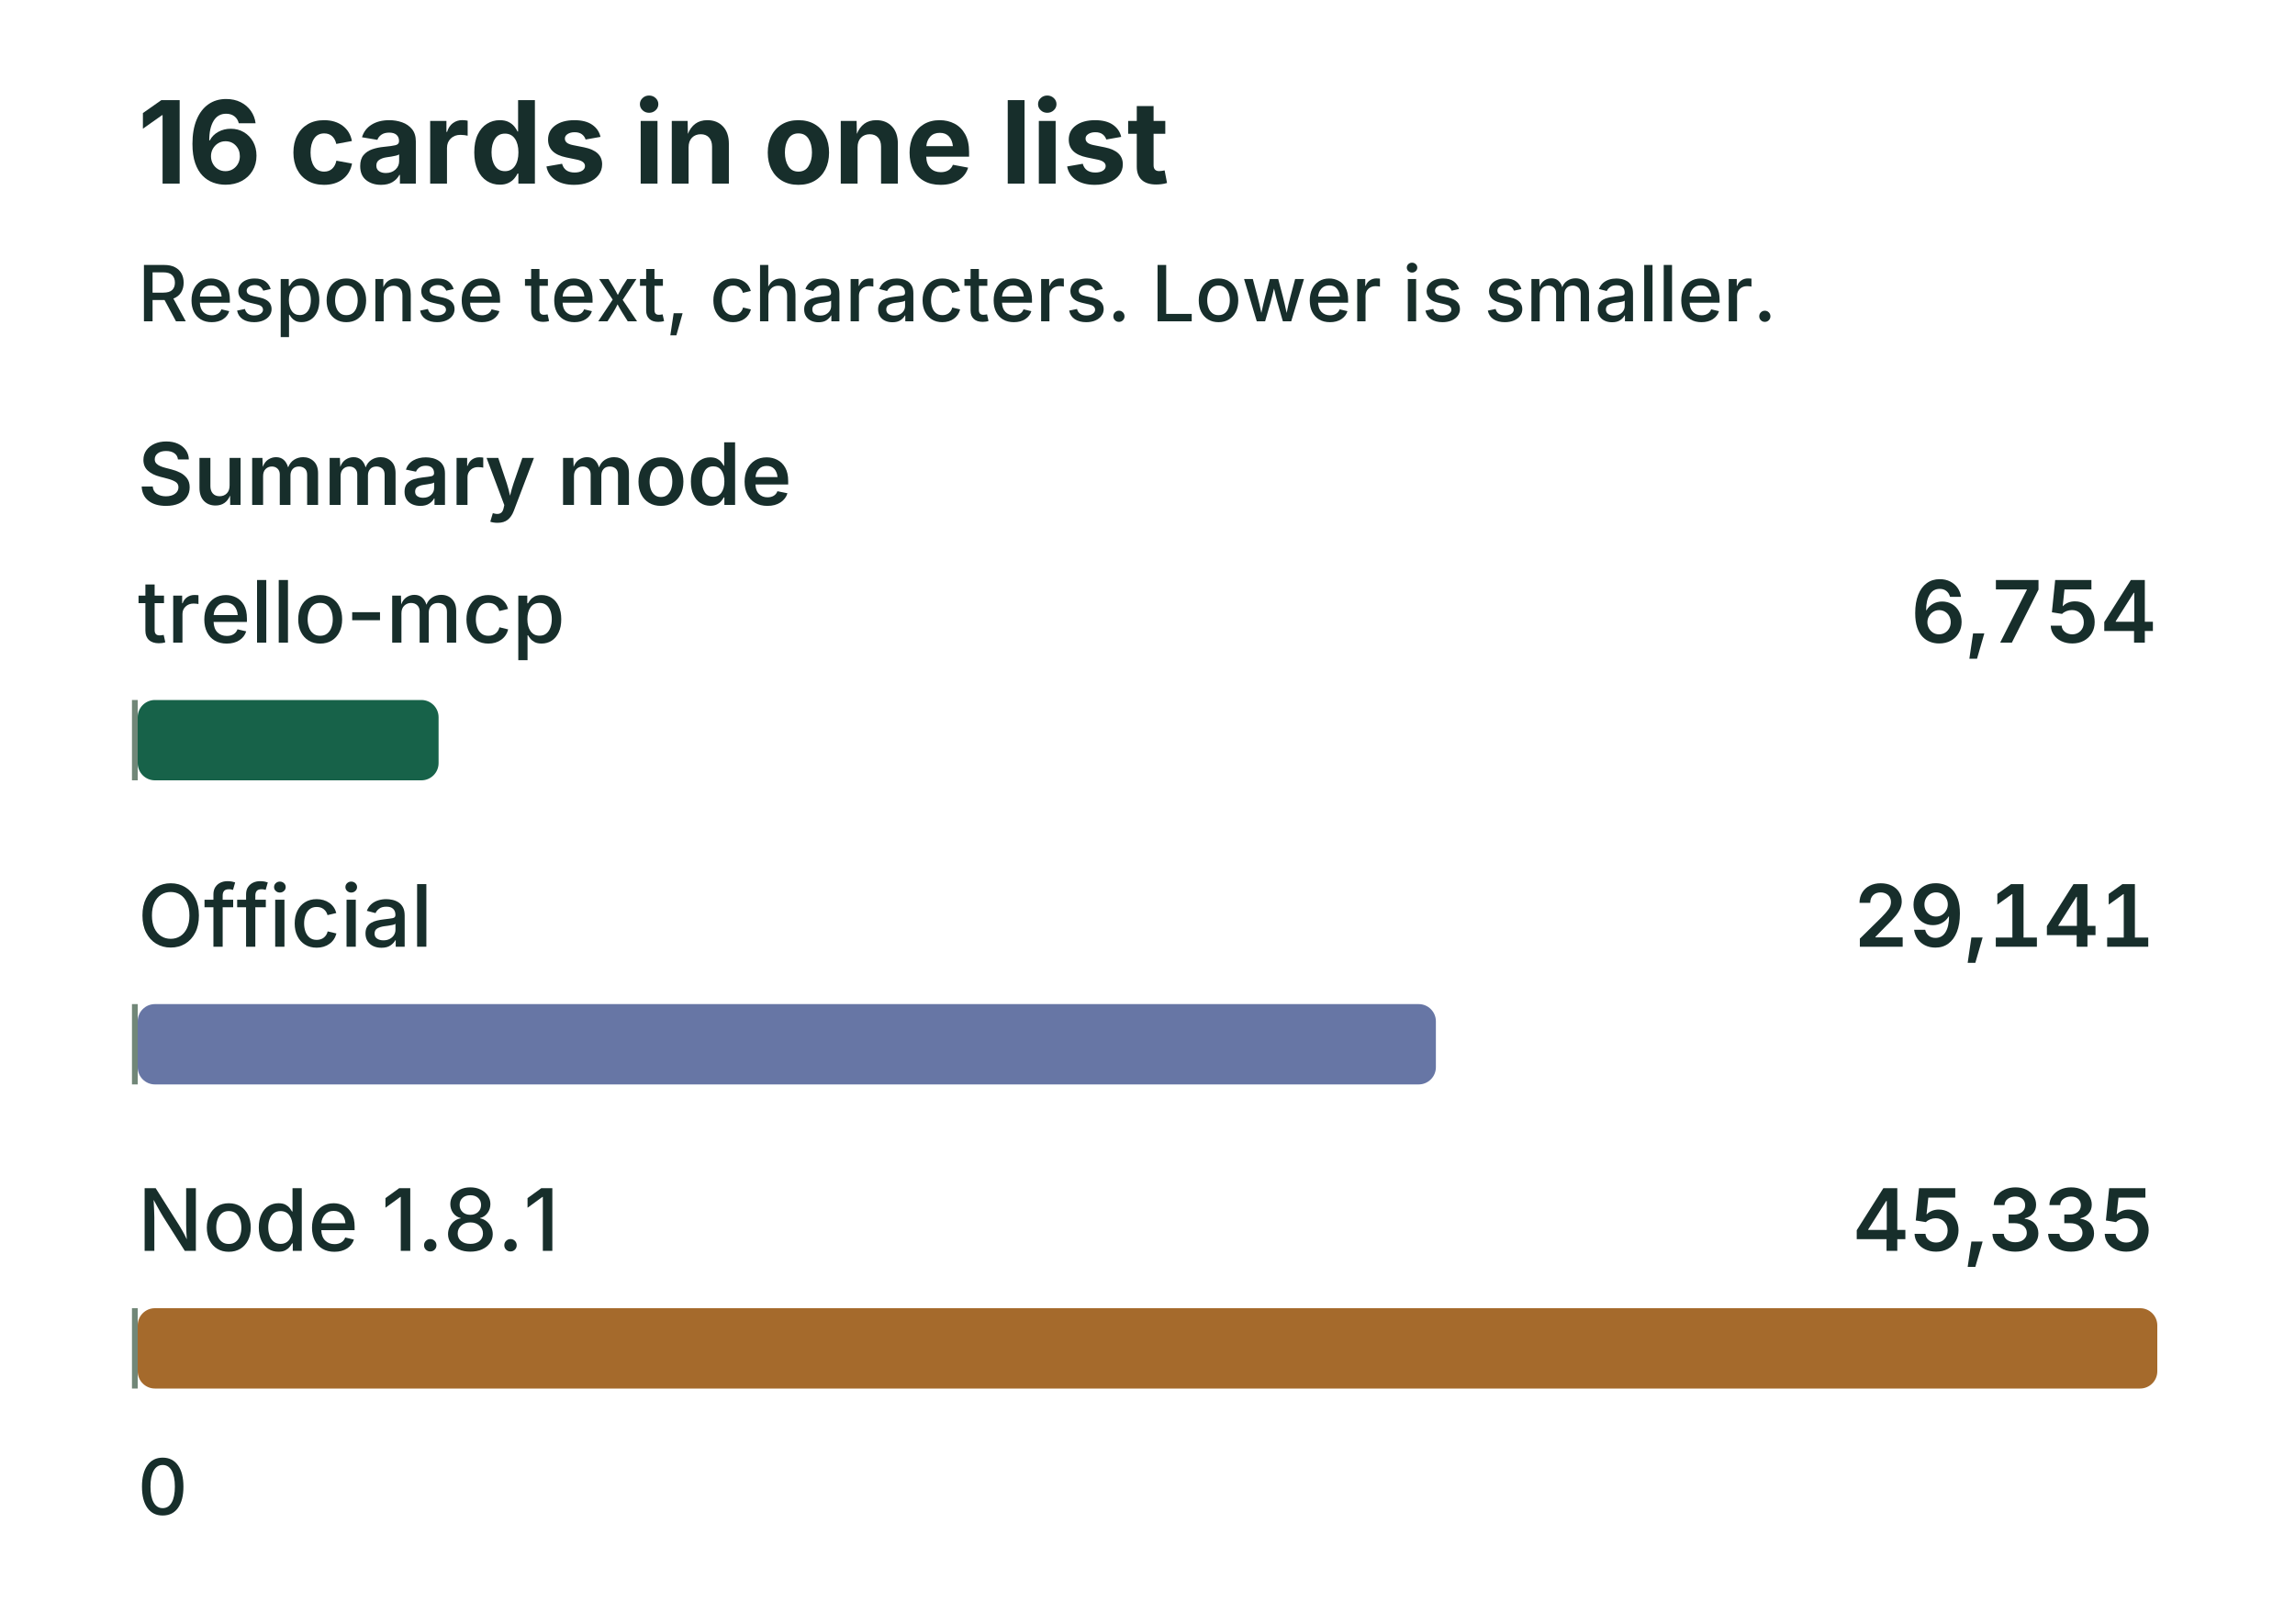
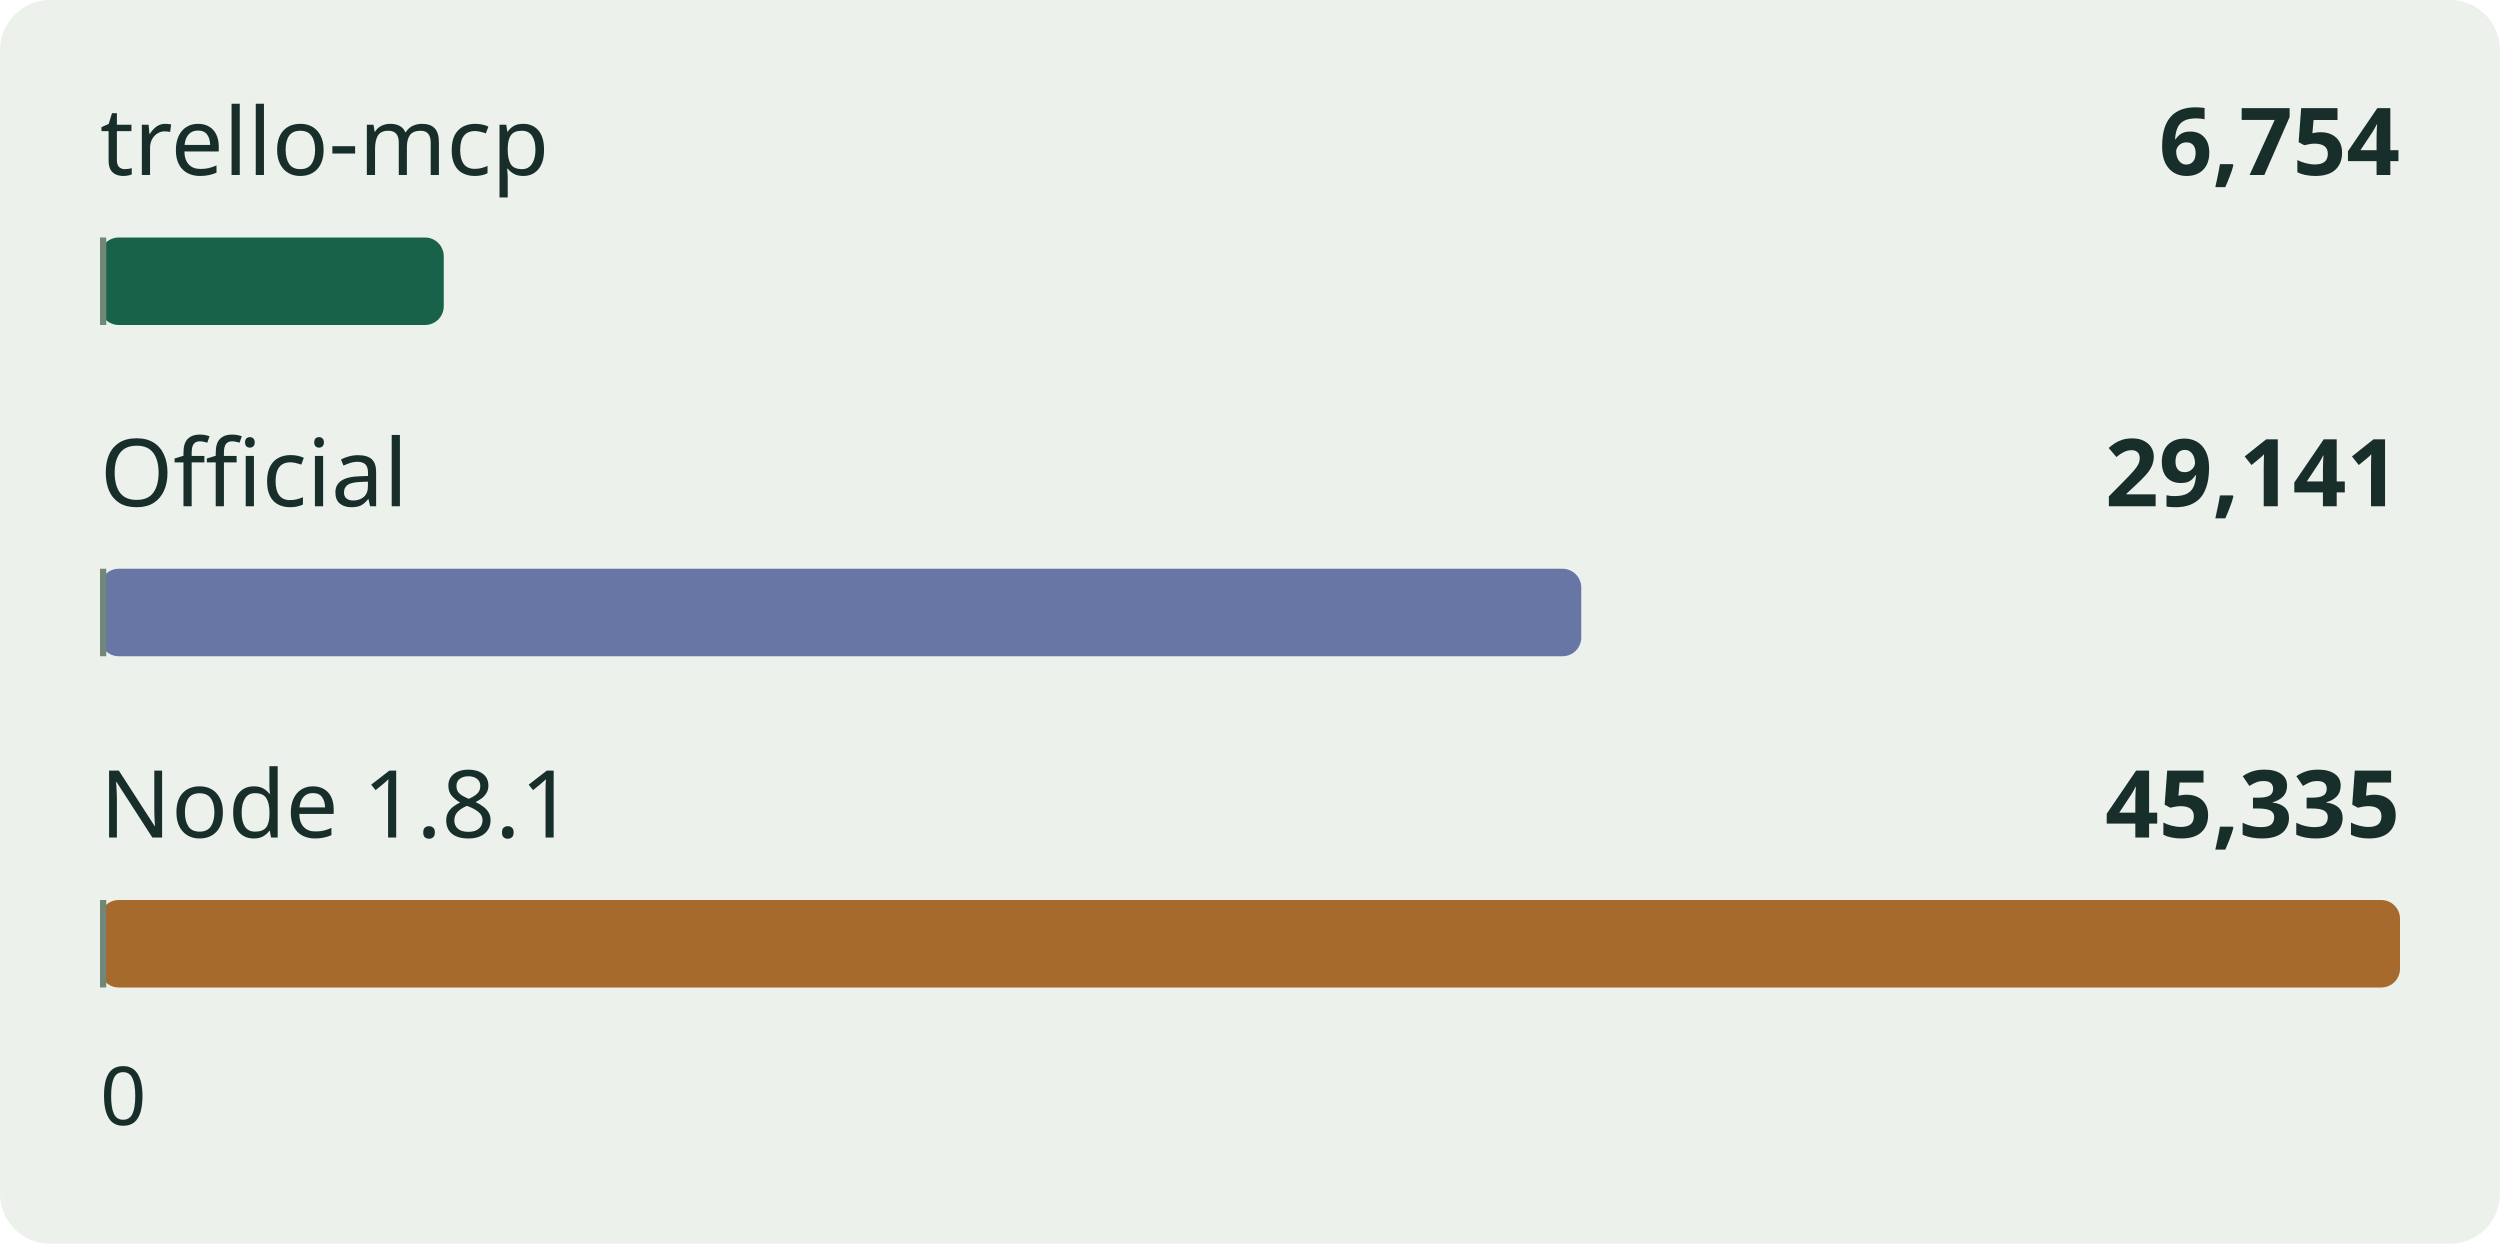
- <svg xmlns="http://www.w3.org/2000/svg" width="400" height="283" viewBox="0 0 400 283" role="img" aria-labelledby="title desc">
-   <style>.text,.title,.sub,.group{fill:currentColor}.axis{fill:none;stroke-width:1}svg{color:#172e2b}.s0{fill:#176249}.s1{fill:#6776a5}.s2{fill:#a56a2c}.axis{stroke:#718778}@media(prefers-color-scheme: dark){svg{color:#e4eee7}.s0{fill:#a4d6ab}.s1{fill:#aab9ef}.s2{fill:#edba7d}.axis{stroke:#6c8778}}</style>
-   <defs>
-     <path id="m2c" d="M125-371l88 585H450L285-371Z" />
-     <path id="m2d" d="M805 724V533H143V724Z" />
-     <path id="m2e" d="M311-15q-62 0-105 42.5T163 132t43 105 105 43 104.5-43T458 132 415.5 27.5 311 -15Z" />
-     <path id="m30" d="M661-20Q401-20 257 180T113 744q0 362 144.5 564T661 1510t403.5-202T1209 744q0-363-143.5-563.5T661 -20Zm0 195q155 0 238.5 149T983 744q0 272-83.5 422T661 1316 422 1165.5 338 744t84-420T661 175Z" />
-     <path id="m31" d="M685 1490V0H459V1283H449L95 1025v229l326 236Z" />
-     <path id="m38" d="M644-20Q487-20 367.5 34t-187 148T113 397q0 94 39 174T259.5 704.5 414 773v8Q301 808 234 900.5T167 1113q0 114 61.5 203.5T398 1458t246 52q137 0 244.5-52t170-141.5T1121 1113q0-120-68-212.5T876 781v-8q83-15 151.5-68.5t109-133.5T1177 397q0-121-68.5-215T920 34 644 -20Zm0 185q137 0 218.5 68T944 412q0 115-85.5 189.5T644 676q-131 0-216-74T343 412q0-111 81-179t220-68Zm0 692q110 0 182.5 65T899 1092t-71 168-184 63q-115 0-185-63t-70-168 71-170 184-65Z" />
-     <path id="m4c" d="M165 0V1490H393V196h675V0Z" />
-     <path id="m4e" d="M165 0V1490H428L989 603q35-56 82-139.5T1168 273q-8 108-11.5 206.5T1153 642v848h231V0H1120L617 793q-37 59-70.5 117T473 1040.5 379 1213q7-140 12-250t5-168V0Z" />
-     <path id="m4f" d="M786-20Q593-20 440.5 72t-240 263T113 744q0 239 87.5 410.5t240 263.5T786 1510t344.5-92 239-263.5T1457 744q0-238-87.5-409.5t-239-263T786 -20Zm0 208q127 0 227.5 64t159 188T1231 744q0 181-58.5 305.5t-159 188.5T786 1302q-128 0-229-64T397.5 1049.5 339 744q0-180 58.5-304T557 252t229-64Z" />
-     <path id="m52" d="M165 0V1490H699q172 0 287-60t172-165.5 57-242.5q0-150-68-259.5T943 602L1271 0H1012L710 563q-6 0-13 0H393V0ZM393 758H675q164 0 236.5 69.5T984 1022q0 126-73 199.5T673 1295H393Z" />
-     <path id="m61" d="M461-25Q354-25 268.5 14.5T133 130 83 316q0 95 37 156.5t99 97T357.5 623 513 650q148 17 215 29.5T795 751v6q0 93-54.5 144.5T581 953q-110 0-173-48T322 800L115 854q38 100 109 161t162.5 89T578 1132q67 0 143-16t143-57.5T973 940t42-198V0H802V153H791Q758 87 677.5 31T461 -25Zm49 177q89 0 153 35.5T761.5 280 796 403V546q-16-16-68.5-27.5T617 499t-92-12q-93-13-159.5-50.5T299 313q0-80 59.5-120.5T510 152Z" />
-     <path id="m63" d="M618-23Q460-23 343 49T161 250.5 96 553q0 174 65 304.5T343 1060t275 72q174 0 300.5-87.5T1086 802L877 752q-23 87-89.5 140.5T619 946q-101 0-167.5-53t-99-142.5T320 553q0-107 32.5-195.5t99-141.5T619 163q104 0 172 55.5T881 365l208-50Q1048 157 921 67T618 -23Z" />
-     <path id="m64" d="M564-22Q428-22 322.5 47t-166 199T96 556q0 182 61 311t166.5 197T564 1132q104 0 168-34.5t99.5-81T886 936h12v554h220V0H904V175H886q-20-36-56.5-82T729 12.5 564 -22Zm48 187q140 0 215 109t75 284q0 174-74 280.5T612 945q-97 0-161.5-51t-97-138.5T321 558q0-111 33-200t98-141 160-52Z" />
-     <path id="m65" d="M630-23Q465-23 345 48T160.5 248 96 551q0 172 63.5 303T339 1058.5 611 1132q127 0 241.5-56.5t186-180T1110 570V492H317q6-162 92-247.5T632 159q92 0 158.5 40T886 317l207-49Q1053 137 931 57T630 -23ZM318 656H892q-12 132-82.5 213T612 950q-132 0-208.5-86.5T318 656Z" />
-     <path id="m66" d="M702 1118V939H452V0H232V939H20v179H232v128q0 104 46.5 174t122 105T565 1560q66 0 113.5-10.5T749 1530l-51-178q-16 4-40 10t-58 6q-79 0-113.5-39T452 1216v-98Z" />
-     <path id="m68" d="M368 662V0H148V1490H366V917q53 111 138 163t200 52q171 0 276-107.5T1085 710V0H864V683q0 121-63 189T628 940q-112 0-186-72.5T368 662Z" />
-     <path id="m69" d="M148 0V1118H368V0ZM259 1289q-57 0-97.5 38T121 1419q0 55 40.5 93t97.5 38 98-38 41-93q0-54-41-92t-98-38Z" />
-     <path id="m6c" d="M368 1490V0H148V1490Z" />
-     <path id="m6d" d="M148 0V1118H357l5-209q43 116 129 172t186 56q109 0 181-62T963 902q42 113 138.5 174t215.5 61q99 0 179-43t127.5-128T1671 754V0H1451V732q0 112-62.5 162T1241 944q-104 0-163.5-64T1018 716V0H801V746q0 90-57.5 144T597 944q-92 0-160.5-63.5T368 695V0Z" />
-     <path id="m6e" d="M368 662V0H148V1118H358l1-215q52 118 139.5 173.5T704 1132q171 0 275.5-107.5T1084 710V0H864V683q0 121-63 189T628 940q-112 0-186-72.5T368 662Z" />
-     <path id="m6f" d="M618-23Q461-23 343.5 49T161 250.5 96 553q0 174 65 304.5T343.5 1060 618 1132q158 0 275.5-72T1076 857.5 1141 553q0-173-65-302.5T893.5 49 618 -23Zm0 186q102 0 168.5 53.5t99 142T918 553q0 107-32.5 196.5t-99 143T618 946q-101 0-167-53.5t-98.5-143T320 553q0-106 32.5-194.5t98.5-142T618 163Z" />
-     <path id="m70" d="M148-418V1118H362V936h18q19 34 54.5 80.5t99.5 81T703 1132q134 0 239.5-68T1109 867t61-311q0-180-60-310T944.5 47 703 -22Q601-22 537 12.5T436.5 93 380 175H368V-418ZM654 165q96 0 160.5 52T912 358t33 200q0 110-32.5 197.5T815.5 894 654 945q-142 0-216-106.5T364 558q0-175 75-284T654 165Z" />
-     <path id="m72" d="M148 0V1118H361V938h12q30 91 107.5 143.5T656 1134q21 0 48.5-2t44.5-4V918q-12 3-46 7.5T634 930q-115 0-190.5-70.5T368 679V0Z" />
-     <path id="m73" d="M549-23Q367-23 247.5 55.5T98 283l207 43q45-171 246-171 107 0 169.5 44.5T783 306q0 106-157 141L438 490Q130 559 130 799q0 100 55.5 175t153 116.5T563 1132q181 0 284-77.5T986 853L789 810q-21 59-73 103.5T565 958q-91 0-152-41T352 813q0-56 40.5-90.5T525 667l180-40q305-69 305-302 0-102-58.5-180.5T789 21.5 549 -23Z" />
-     <path id="m74" d="M626 1118V939H403V302q0-67 28.5-98.5T525 172q18 0 45.5 4t47.5 8L657 8Q622-4 581.5-9.5T503 -15Q351-15 267 63.5T183 284V939H20v179H183v266H403V1118Z" />
-     <path id="m77" d="M393 0 57 1118H289L412 655q23-90 49.5-197.5T514 219q26 126 52 234t51 202l123 463H960l122-463q23-91 49-198.5T1183 221q25 127 51 234t50 200l123 463h234L1304 0H1083L945 481q-25 88-49 186.5T849 867q-24-101-48-200.5T752 481L614 0Z" />
-     <path id="m78" d="M57 0 439 574 80 1118H328L454 915q36-59 65-113.5T575 696q27 51 54.5 105.5T694 915l129 203h244L703 566 1084 0H837L687 238q-35 56-63.5 108T568 448q-25-50-52-102T454 238L302 0Z" />
-     <path id="s2c" d="M74-383l88 603H430L256-383Z" />
-     <path id="s31" d="M193 0V218H588V1252H578L230 1002v254l327 234H853V218h318V0Z" />
-     <path id="s32" d="M158 0V192L675 701Q784 812 841 891t57 174q0 105-70.5 166T651 1292q-112 0-179-66.5T405 1044H150q0 141 64.5 246T393 1452.5 654 1510q149 0 262-56t176-153.5 63-222.5q0-82-31.5-162T1012 737 787 498L528 234V223h649V0Z" />
-     <path id="s33" d="M657-20Q500-20 378.5 33.5T187 183 113 404H382q6-92 84-146t191-54q120 0 197 62t77 161q0 102-79.5 166.5T630 658H498V864H630q116 0 189 60t73 158q0 95-63.5 152.5T660 1292q-103 0-179.5-54T401 1089H144q2 124 71.5 219t186 148.5T662 1510q149 0 259-56t170.5-149.5T1152 1098q0-126-74-211T883 775V763q156-22 239.5-116T1206 413q0-125-71-223T940 36 657 -20Z" />
-     <path id="s34" d="M84 277V490L717 1490h332V497h192V277H1049V0H793V277ZM798 497v689H786L357 509V497Z" />
-     <path id="s35" d="M648-20Q502-20 387.5 35T206 185.5 135 404H395q5-92 78-149.5T648 197q119 0 196.5 80T922 483q0 127-79.5 209.5T640 775q-68 0-132.5-25.5T405 683L163 722l78 768h862V1266H462L420 870h8q42 49 117.5 80.5T711 982q135 0 241.5-63.5t167.5-175T1181 489q0-148-68-263T925 45.5 648 -20Z" />
-     <path id="s36" d="M678-20Q571-20 470 16.5T287.5 136 158 358 110 702q0 255 71.5 435.5T384 1414t310 96q139 0 247-55t175.5-150 83.5-216H938q-21 85-84 137.5T694 1279q-156 0-240-135T370 772h11q54 97 152.5 151.5T752 978q131 0 235.5-62.5T1153 743t61-251q0-147-67-262.5T959.5 47 678 -20Zm-1 217q79 0 142 38.5t99.5 104T955 487q0 80-35.5 145t-98 103T680 773 537.5 733.5 437 628.5 400 486q0-79 36-144.5t98.5-105T677 197Z" />
-     <path id="s37" d="M257 0 891 1256v10H155v224H1169V1260L535 0Z" />
-     <path id="s39" d="M632-21Q492-21 383 34T207 185 124 403H388q20-86 83-139.5T632 210q155 0 239 135.5T955 719H945q-54-95-152.5-150.5T573 513q-131 0-235.5 62.5T171.5 748 110 998q0 147 67.5 264t189 184T649 1511q105-1 206-37.5T1037 1354t129-221.5T1214 789q0-256-71.5-437T940.5 75 632 -21Zm12 739q80 0 143.5 39.5T888.5 863 926 1007q0 76-36 141.5t-99 105T648 1293q-79 0-142-38.5t-99.5-104T370 1004t35.5-145.5T503 756t141-38Z" />
-     <path id="s53" d="M673-23Q413-23 258.5 97T95 438H358q9-118 98-175.5T671 205q132 0 215.5 59.5T970 420q0 87-74 131.5T701 627L532 671Q345 719 240.5 816T136 1071q0 132 71 230.5T401 1455t279 55q159 0 278.5-55T1146 1303t71-221H958q-10 95-85.5 148T676 1283q-126 0-198-55.5T406 1087q0-63 38.5-102.5t97-63.5T660 882l139-36q110-27 210.5-77.5t164-135.5T1237 418q0-131-67-230.5T977 32.5 673 -23Z" />
-     <path id="s61" d="M450-23Q344-23 259 15.5T125 129 76 314q0 126 61.5 195.5t159 101T502 653q146 16 211 29.5T778 754v5q0 82-50 127.5T583 932q-98 0-156-43t-78-98L108 840q49 148 177.5 220T582 1132q79 0 159.5-18.5t147.5-62 108-118T1038 747V0H789V154H779Q742 82 661 29.5T450 -23Zm67 193q120 0 191.5 69T780 401V533q-18-14-64-24.5t-97.5-18T533 478q-88-12-146.5-48T328 317q0-72 53-109.5T517 170Z" />
-     <path id="s64" d="M550-20Q418-20 313.5 47.5T149 244 89 557q0 186 61 314.5T315.5 1066 549 1132q100 0 163.5-33.5t100.5-80T870 933h11v557h260V0H886V177H870q-21-40-59-86T709.5 12.5 550 -20Zm71 214q127 0 196 100.5T886 558 817.5 819.5 621 918q-132 0-199-102T355 558q0-157 67.5-260.5T621 194Z" />
-     <path id="s65" d="M632-23Q463-23 341.5 48t-187 200T89 552q0 172 64.5 302.5t183 204T615 1132q136 0 252.5-59.5t187.5-184T1126 568V486H348q5-149 83.5-227T635 181q86 0 147.5 37T870 326l239-49Q1069 142 943.5 59.5T632 -23ZM349 663H873q-12 120-76.5 192.5T616 928q-119 0-188.5-76.5T349 663Z" />
-     <path id="s6d" d="M138 0V1118H382l8-213q44 119 130.5 175T707 1136q214 0 287-243 45 121 142 182t215 61q151 0 253-98t102-284V0H1446V714q0 104-57 152t-137 48q-95 0-149-59t-54-153V0H795V726q0 85-53 136.5T606 914q-86 0-147-58.5T398 685V0Z" />
-     <path id="s6f" d="M623-23Q460-23 340 49.5t-185.5 202T89 553q0 174 65.5 304.5T340 1060t283 72 283-72 186-202.5T1158 553q0-172-66-301.5T906 49.5 623 -23Zm0 211q91 0 151 49t90 132 30 185q0 103-30 186T774 872 623 921q-90 0-150-49T383.5 740 354 554q0-102 29.5-185T473 237t150-49Z" />
-     <path id="s72" d="M138 0V1118H390V931h12q30 97 105 149.5T678 1133q50 0 95-7V887q-16 4-52 8.5T650 900q-109 0-180.5-67.5T398 658V0Z" />
-     <path id="s75" d="M521-14Q348-14 243 96T138 407v711H398V447q0-112 58.5-176T617 207q104 0 171 67t67 189v655h261V0H869l-2 224Q767-14 521-14Z" />
-     <path id="s79" d="M127-399l61 203 31-8q88-24 147 4.5T445 -75L461-4 39 1118H317L521 510q24-73 42-145.5T597 219q19 74 38.5 146.5T680 510l211 608h275L686-144Q635-278 544-352t-243-74q-55 0-101.5 8T127 -399Z" />
-     <path id="b31" d="M749 1490V0H444V1221H434L93 980v279l329 231Z" />
-     <path id="b36" d="M684-20Q570-20 464.5 18t-189 122.5T143 365 94 710q0 250 74 429.5t209 275T695 1510q147 0 260-57t182-155.5 84-220.5H921q-19 79-78.5 124.5T695 1247q-147 0-224-128T394 771h10q50 97 151 152.5T778 979q131 0 235-62t164-170.5T1237 498q0-151-70-268T972.5 46.5 684 -20Zm-2 242q110 0 184 77t74 191q0 112-72.5 189T684 756q-73 0-132-36.5t-93-97T425 489t33.5-134T550 258t132-36Z" />
-     <path id="b61" d="M440-22Q280-22 174 62.5T68 313q0 125 60 196T284 613t206 43q144 14 207.5 29.5T761 756v5q0 71-45.5 110T586 910q-87 0-140-37.5T375 781L100 827q43 145 171.5 225T587 1132q120 0 228.5-38t177-121.5T1061 753V0H777V155H767Q726 77 645 27.5T440 -22Zm85 211q105 0 171.5 61T763 400V521q-18-13-58.5-22.5t-85.5-17T541 470q-83-12-134-47T356 321q0-65 47.5-98.5T525 189Z" />
-     <path id="b63" d="M628-22Q459-22 336.5 50.5t-189 202T81 554q0 173 66.5 303t189 202.5T628 1132q199 0 332-99.5T1125 760L846 708q-19 87-73.5 137.5T631 896q-120 0-182-94.5T387 555q0-150 62-245.5T631 214q87 0 143 52.5T848 409l279-51Q1095 181 962 79.5T628 -22Z" />
-     <path id="b64" d="M537-19Q408-19 305 47.5t-163.5 195T81 557q0 191 62 319t165 192 227 64q95 0 158-32t101.5-79T853 930h10v560h300V0H868V179H853q-21-45-60-90.5T691 12 537 -19Zm92 241q114 0 177 92t63 244-62.5 243T629 892q-118 0-179-93.5T389 558q0-148 61.5-242T629 222Z" />
-     <path id="b65" d="M633-22Q462-22 338 48T147.5 247 81 553q0 173 66.5 303t187 203T618 1132q146 0 265-62t189.5-188T1143 565V481H378q5-137 76-207t184-70q79 0 135.5 33.5T854 336l272-51Q1085 146 956.5 62T633 -22ZM380 669H854q-11 109-70 173T621 906q-108 0-170-66.5T380 669Z" />
-     <path id="b69" d="M128 0V1118H428V0ZM278 1264q-68 0-116 45t-48 109 48 109 116 45 116.5-45T443 1418t-48.5-109T278 1264Z" />
-     <path id="b6c" d="M428 1490V0H128V1490Z" />
-     <path id="b6e" d="M428 647V0H128V1118H411l4-231q47 117 133 181t215 64q174 0 279-112t105-309V0H847V659q0 104-53.5 163T645 881q-96 0-156.5-61.5T428 647Z" />
-     <path id="b6f" d="M628-22Q460-22 337 50.5t-189.5 202T81 554q0 173 66.5 303T337 1059.5 628 1132t291-72.5T1108.5 857 1175 554q0-172-66.5-301.5T919 50.5 628 -22Zm0 236q120 0 181 97t61 244q0 148-61 244.5T628 896 447.5 799.5 387 555q0-147 60.5-244T628 214Z" />
-     <path id="b72" d="M128 0V1118H418V923h12q31 103 103.5 156.5T700 1133q51 0 97-10V855q-20 6-58.5 10.5T667 870q-104 0-171.5-65T428 636V0Z" />
-     <path id="b73" d="M572-22Q370-22 238.5 64T78 306l279 48q43-156 224-156 86 0 135.5 32.5T766 313q0 85-144 115L429 468Q107 534 107 785q0 161 129 254t341 93q199 0 317-81t149-217L777 787q-18 57-66 93.5T581 917q-74 0-124-31.5T407 804q0-42 32.5-71.5T551 687l201-40q320-65 320-302 0-110-64-192.5T831 24 572 -22Z" />
-     <path id="b74" d="M683 1118V889H474V327q0-104 102-104 17 0 47.5 4.5T671 236L714 11Q664-4 614.5-10T520 -16Q352-16 263 65.5T174 301V889H20v229H174v266H474V1118Z" />
-   </defs>
-   <g class="title" transform="translate(24 32)scale(.009765625 -.009765625)">
-     <use href="#b31" />
-     <use href="#b36" x="883" />
-     <use href="#b63" x="2698" />
-     <use href="#b61" x="3903" />
-     <use href="#b72" x="5092" />
-     <use href="#b64" x="5926" />
-     <use href="#b73" x="7217" />
-     <use href="#b69" x="8849" />
-     <use href="#b6e" x="9404" />
-     <use href="#b6f" x="11164" />
-     <use href="#b6e" x="12420" />
-     <use href="#b65" x="13695" />
-     <use href="#b6c" x="15400" />
-     <use href="#b69" x="15955" />
-     <use href="#b73" x="16510" />
-     <use href="#b74" x="17657" />
-   </g>
-   <g class="sub" transform="translate(24 56)scale(.006591797 -.006591797)">
-     <use href="#m52" />
-     <use href="#m65" x="1327" />
-     <use href="#m73" x="2530" />
-     <use href="#m70" x="3633" />
-     <use href="#m6f" x="4899" />
-     <use href="#m6e" x="6136" />
-     <use href="#m73" x="7368" />
-     <use href="#m65" x="8471" />
-     <use href="#m74" x="10220" />
-     <use href="#m65" x="10917" />
-     <use href="#m78" x="12120" />
-     <use href="#m74" x="13261" />
-     <use href="#m2c" x="13958" />
-     <use href="#m63" x="15125" />
-     <use href="#m68" x="16307" />
-     <use href="#m61" x="17539" />
-     <use href="#m72" x="18702" />
-     <use href="#m61" x="19494" />
-     <use href="#m63" x="20657" />
-     <use href="#m74" x="21839" />
-     <use href="#m65" x="22536" />
-     <use href="#m72" x="23739" />
-     <use href="#m73" x="24531" />
-     <use href="#m2e" x="25634" />
-     <use href="#m4c" x="26801" />
-     <use href="#m6f" x="27959" />
-     <use href="#m77" x="29196" />
-     <use href="#m65" x="30894" />
-     <use href="#m72" x="32097" />
-     <use href="#m69" x="33435" />
-     <use href="#m73" x="33951" />
-     <use href="#m73" x="35600" />
-     <use href="#m6d" x="36703" />
-     <use href="#m61" x="38522" />
-     <use href="#m6c" x="39685" />
-     <use href="#m6c" x="40201" />
-     <use href="#m65" x="40717" />
-     <use href="#m72" x="41920" />
-     <use href="#m2e" x="42712" />
-   </g>
-   <g class="group" transform="translate(24 88)scale(.007324219 -.007324219)">
-     <use href="#s53" />
-     <use href="#s75" x="1332" />
-     <use href="#s6d" x="2586" />
-     <use href="#s6d" x="4430" />
-     <use href="#s61" x="6274" />
-     <use href="#s72" x="7450" />
-     <use href="#s79" x="8263" />
-     <use href="#s6d" x="9984" />
-     <use href="#s6f" x="11828" />
-     <use href="#s64" x="13075" />
-     <use href="#s65" x="14353" />
-   </g>
-   <g class="text" transform="translate(24 112)scale(.007324219 -.007324219)">
-     <use href="#m74" />
-     <use href="#m72" x="697" />
-     <use href="#m65" x="1489" />
-     <use href="#m6c" x="2692" />
-     <use href="#m6c" x="3208" />
-     <use href="#m6f" x="3724" />
-     <use href="#m2d" x="4961" />
-     <use href="#m6d" x="5908" />
-     <use href="#m63" x="7727" />
-     <use href="#m70" x="8909" />
-   </g>
-   <g class="text" transform="translate(333 112)scale(.007324219 -.007324219)">
-     <use href="#s36" />
-     <use href="#s2c" x="1325" />
-     <use href="#s37" x="1875" />
-     <use href="#s35" x="3200" />
-     <use href="#s34" x="4525" />
-   </g>
-   <rect class="s0" x="24" y="122" width="52.441" height="14" rx="3" />
-   <g class="text" transform="translate(24 165)scale(.007324219 -.007324219)">
-     <use href="#m4f" />
-     <use href="#m66" x="1570" />
-     <use href="#m66" x="2347" />
-     <use href="#m69" x="3124" />
-     <use href="#m63" x="3640" />
-     <use href="#m69" x="4822" />
-     <use href="#m61" x="5338" />
-     <use href="#m6c" x="6501" />
-   </g>
-   <g class="text" transform="translate(323 165)scale(.007324219 -.007324219)">
-     <use href="#s32" />
-     <use href="#s39" x="1325" />
-     <use href="#s2c" x="2650" />
-     <use href="#s31" x="3200" />
-     <use href="#s34" x="4525" />
-     <use href="#s31" x="5850" />
-   </g>
-   <rect class="s1" x="24" y="175" width="226.263" height="14" rx="3" />
-   <g class="text" transform="translate(24 218)scale(.007324219 -.007324219)">
-     <use href="#m4e" />
-     <use href="#m6f" x="1549" />
-     <use href="#m64" x="2786" />
-     <use href="#m65" x="4052" />
-     <use href="#m31" x="5801" />
-     <use href="#m2e" x="6651" />
-     <use href="#m38" x="7272" />
-     <use href="#m2e" x="8561" />
-     <use href="#m31" x="9182" />
-   </g>
-   <g class="text" transform="translate(323 218)scale(.007324219 -.007324219)">
-     <use href="#s34" />
-     <use href="#s35" x="1325" />
-     <use href="#s2c" x="2650" />
-     <use href="#s33" x="3200" />
-     <use href="#s33" x="4525" />
-     <use href="#s35" x="5850" />
-   </g>
-   <rect class="s2" x="24" y="228" width="352.000" height="14" rx="3" />
-   <path class="axis" d="M23.5 122v14M23.5 175v14M23.5 228v14" />
-   <g class="sub" transform="translate(24 264)scale(.006591797 -.006591797)">
-     <use href="#m30" />
-   </g>
+ <svg xmlns="http://www.w3.org/2000/svg" width="400" height="199" viewBox="0 0 400 199" role="img" aria-labelledby="title desc">
+   <style>svg{font-family:-apple-system,BlinkMacSystemFont,"Segoe UI","Noto Sans",Helvetica,Arial,sans-serif;font-size:15px;font-weight:500}text{fill:currentColor}.value,.group{font-weight:600}.value{font-variant-numeric:tabular-nums}.zero{font-size:13px}.axis{fill:none;stroke-width:1}svg{color:#172e2b}.panel{fill:#edf1eb}.s0{fill:#176249}.s1{fill:#6776a5}.s2{fill:#a56a2c}.axis{stroke:#718778}@media(prefers-color-scheme: dark){svg{color:#e4eee7}.panel{fill:#20322d}.s0{fill:#a4d6ab}.s1{fill:#aab9ef}.s2{fill:#edba7d}.axis{stroke:#6c8778}}</style>
+   <rect class="panel" x="0" y="0" width="400" height="199" rx="8" />
+   <text x="16" y="28" class="name">trello-mcp</text>
+   <text x="384" y="28" class="value" text-anchor="end">6,754</text>
+   <rect class="s0" x="16" y="38" width="55" height="14" rx="3" />
+   <text x="16" y="81" class="name">Official</text>
+   <text x="384" y="81" class="value" text-anchor="end">29,141</text>
+   <rect class="s1" x="16" y="91" width="237" height="14" rx="3" />
+   <text x="16" y="134" class="name">Node 1.8.1</text>
+   <text x="384" y="134" class="value" text-anchor="end">45,335</text>
+   <rect class="s2" x="16" y="144" width="368" height="14" rx="3" />
+   <path class="axis" d="M16.5 38v14M16.5 91v14M16.5 144v14" />
+   <text x="16" y="180" class="zero">0</text>
</svg>
